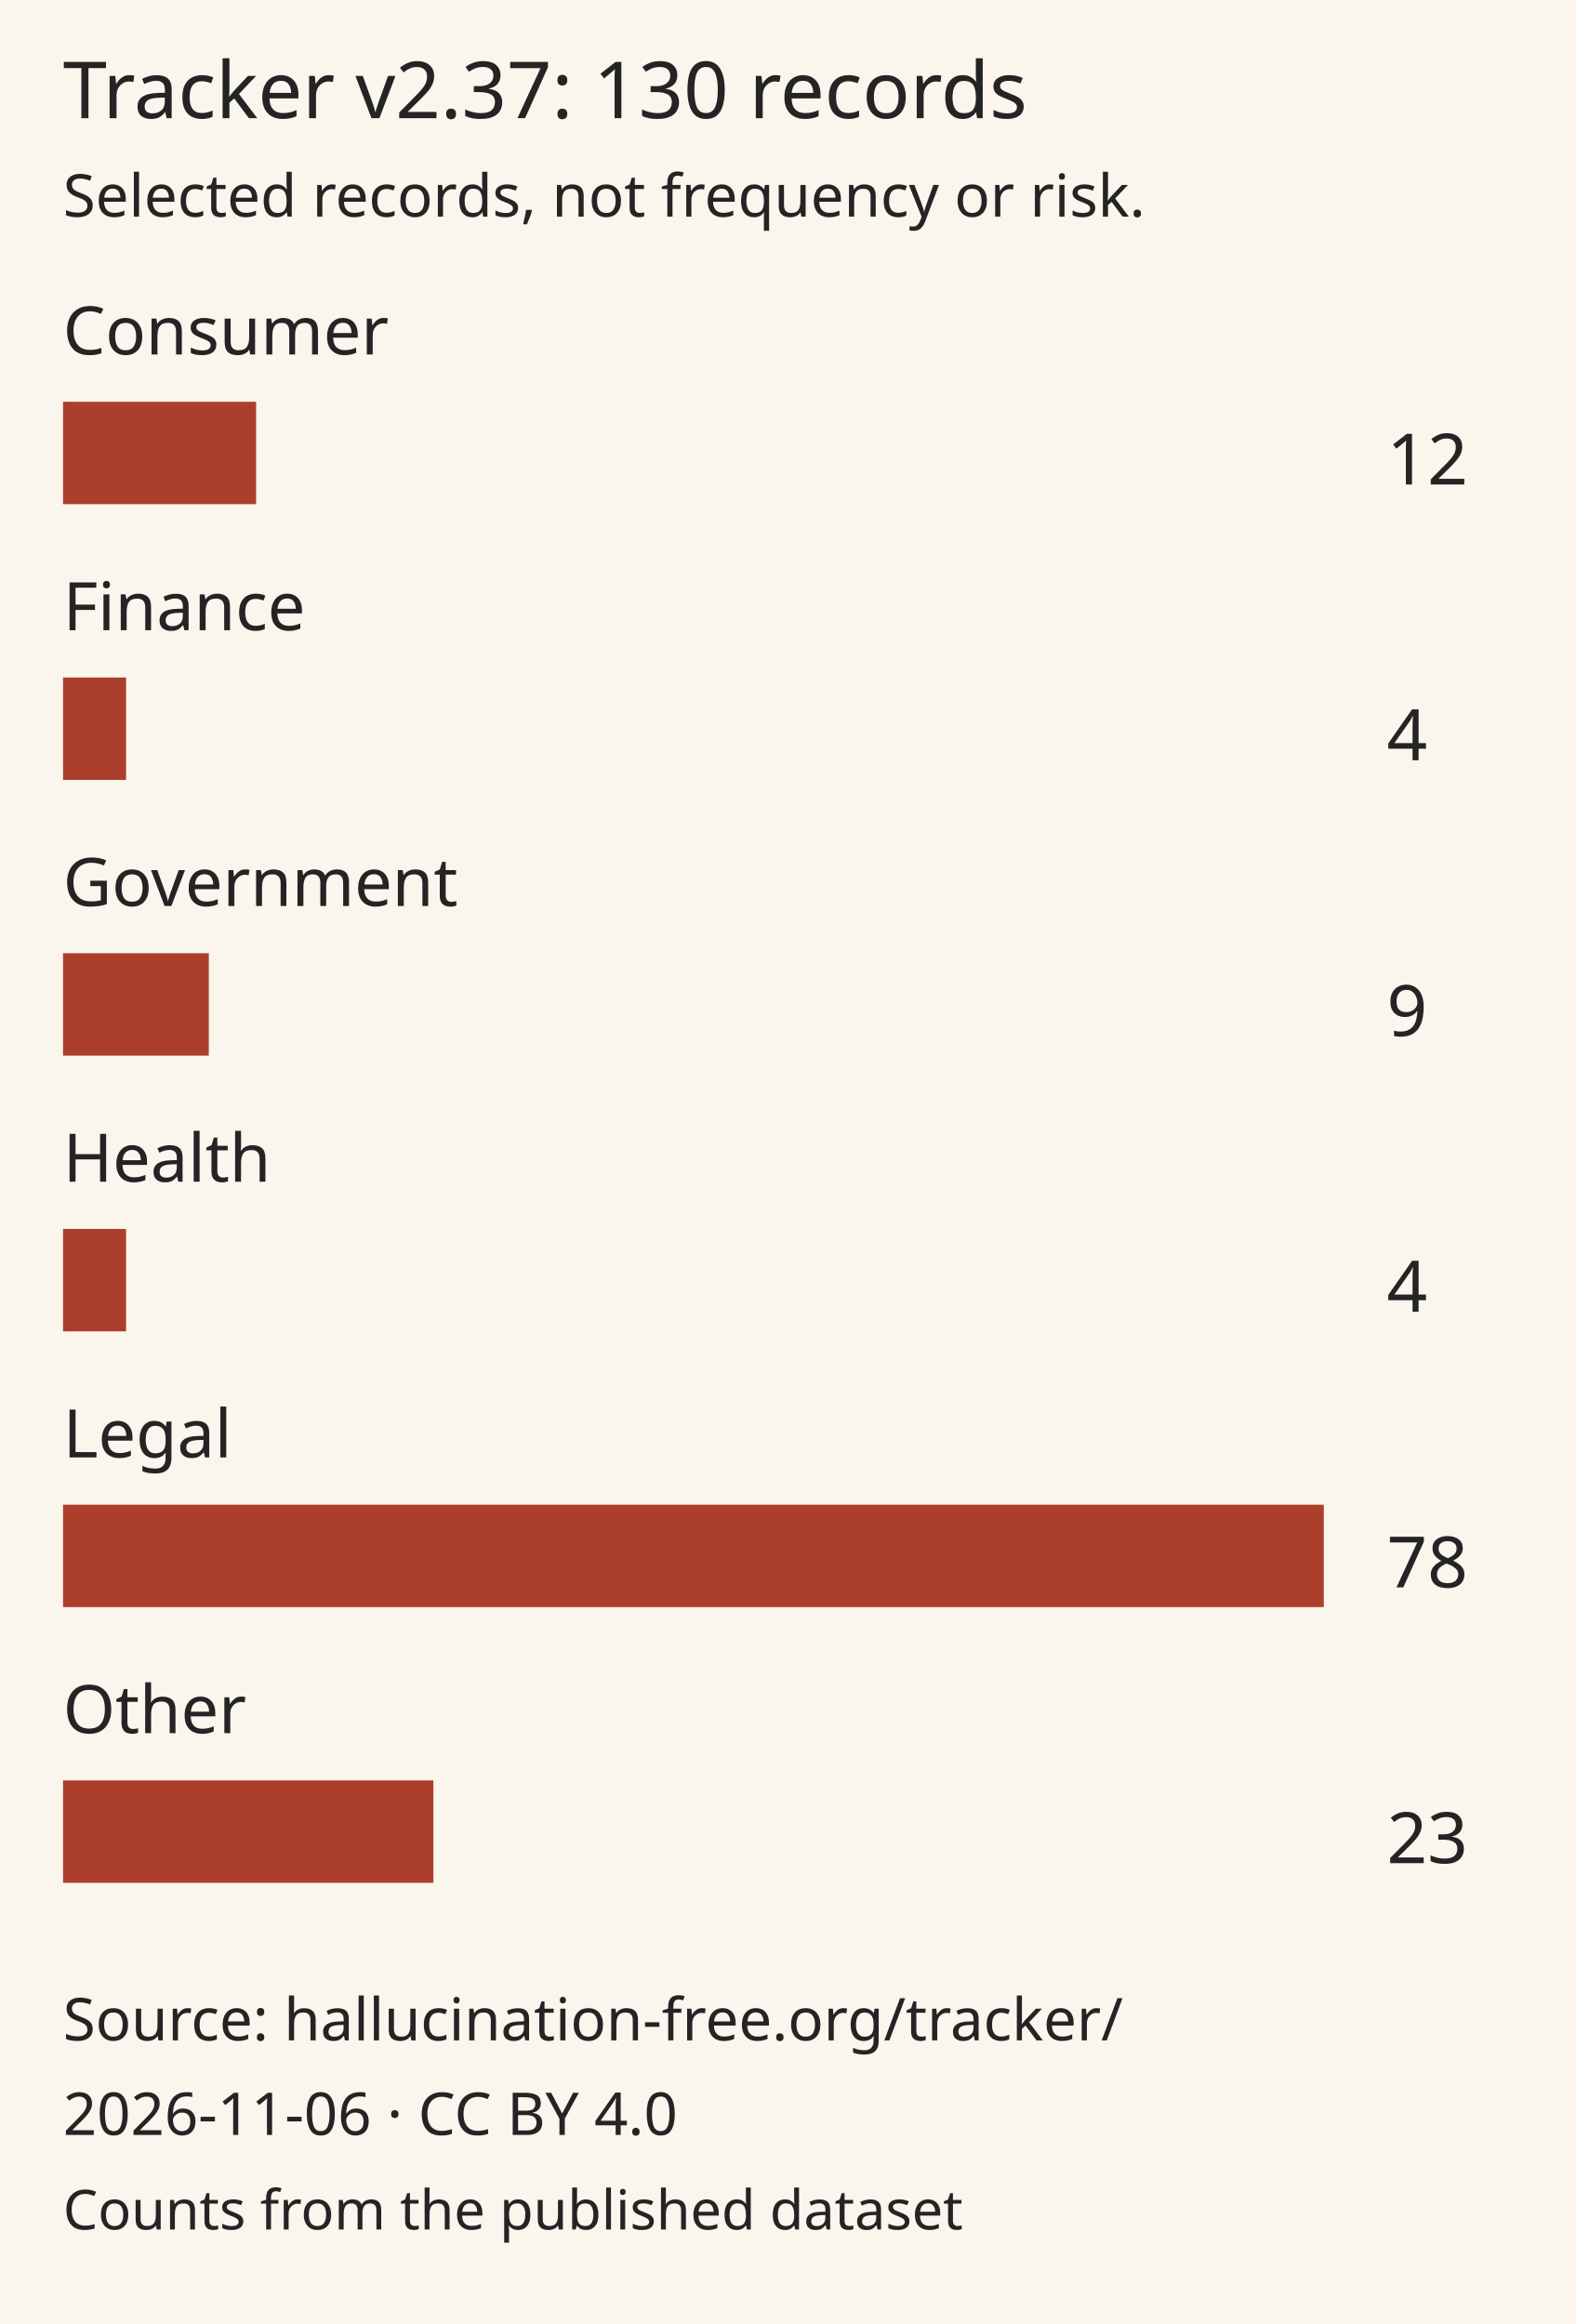
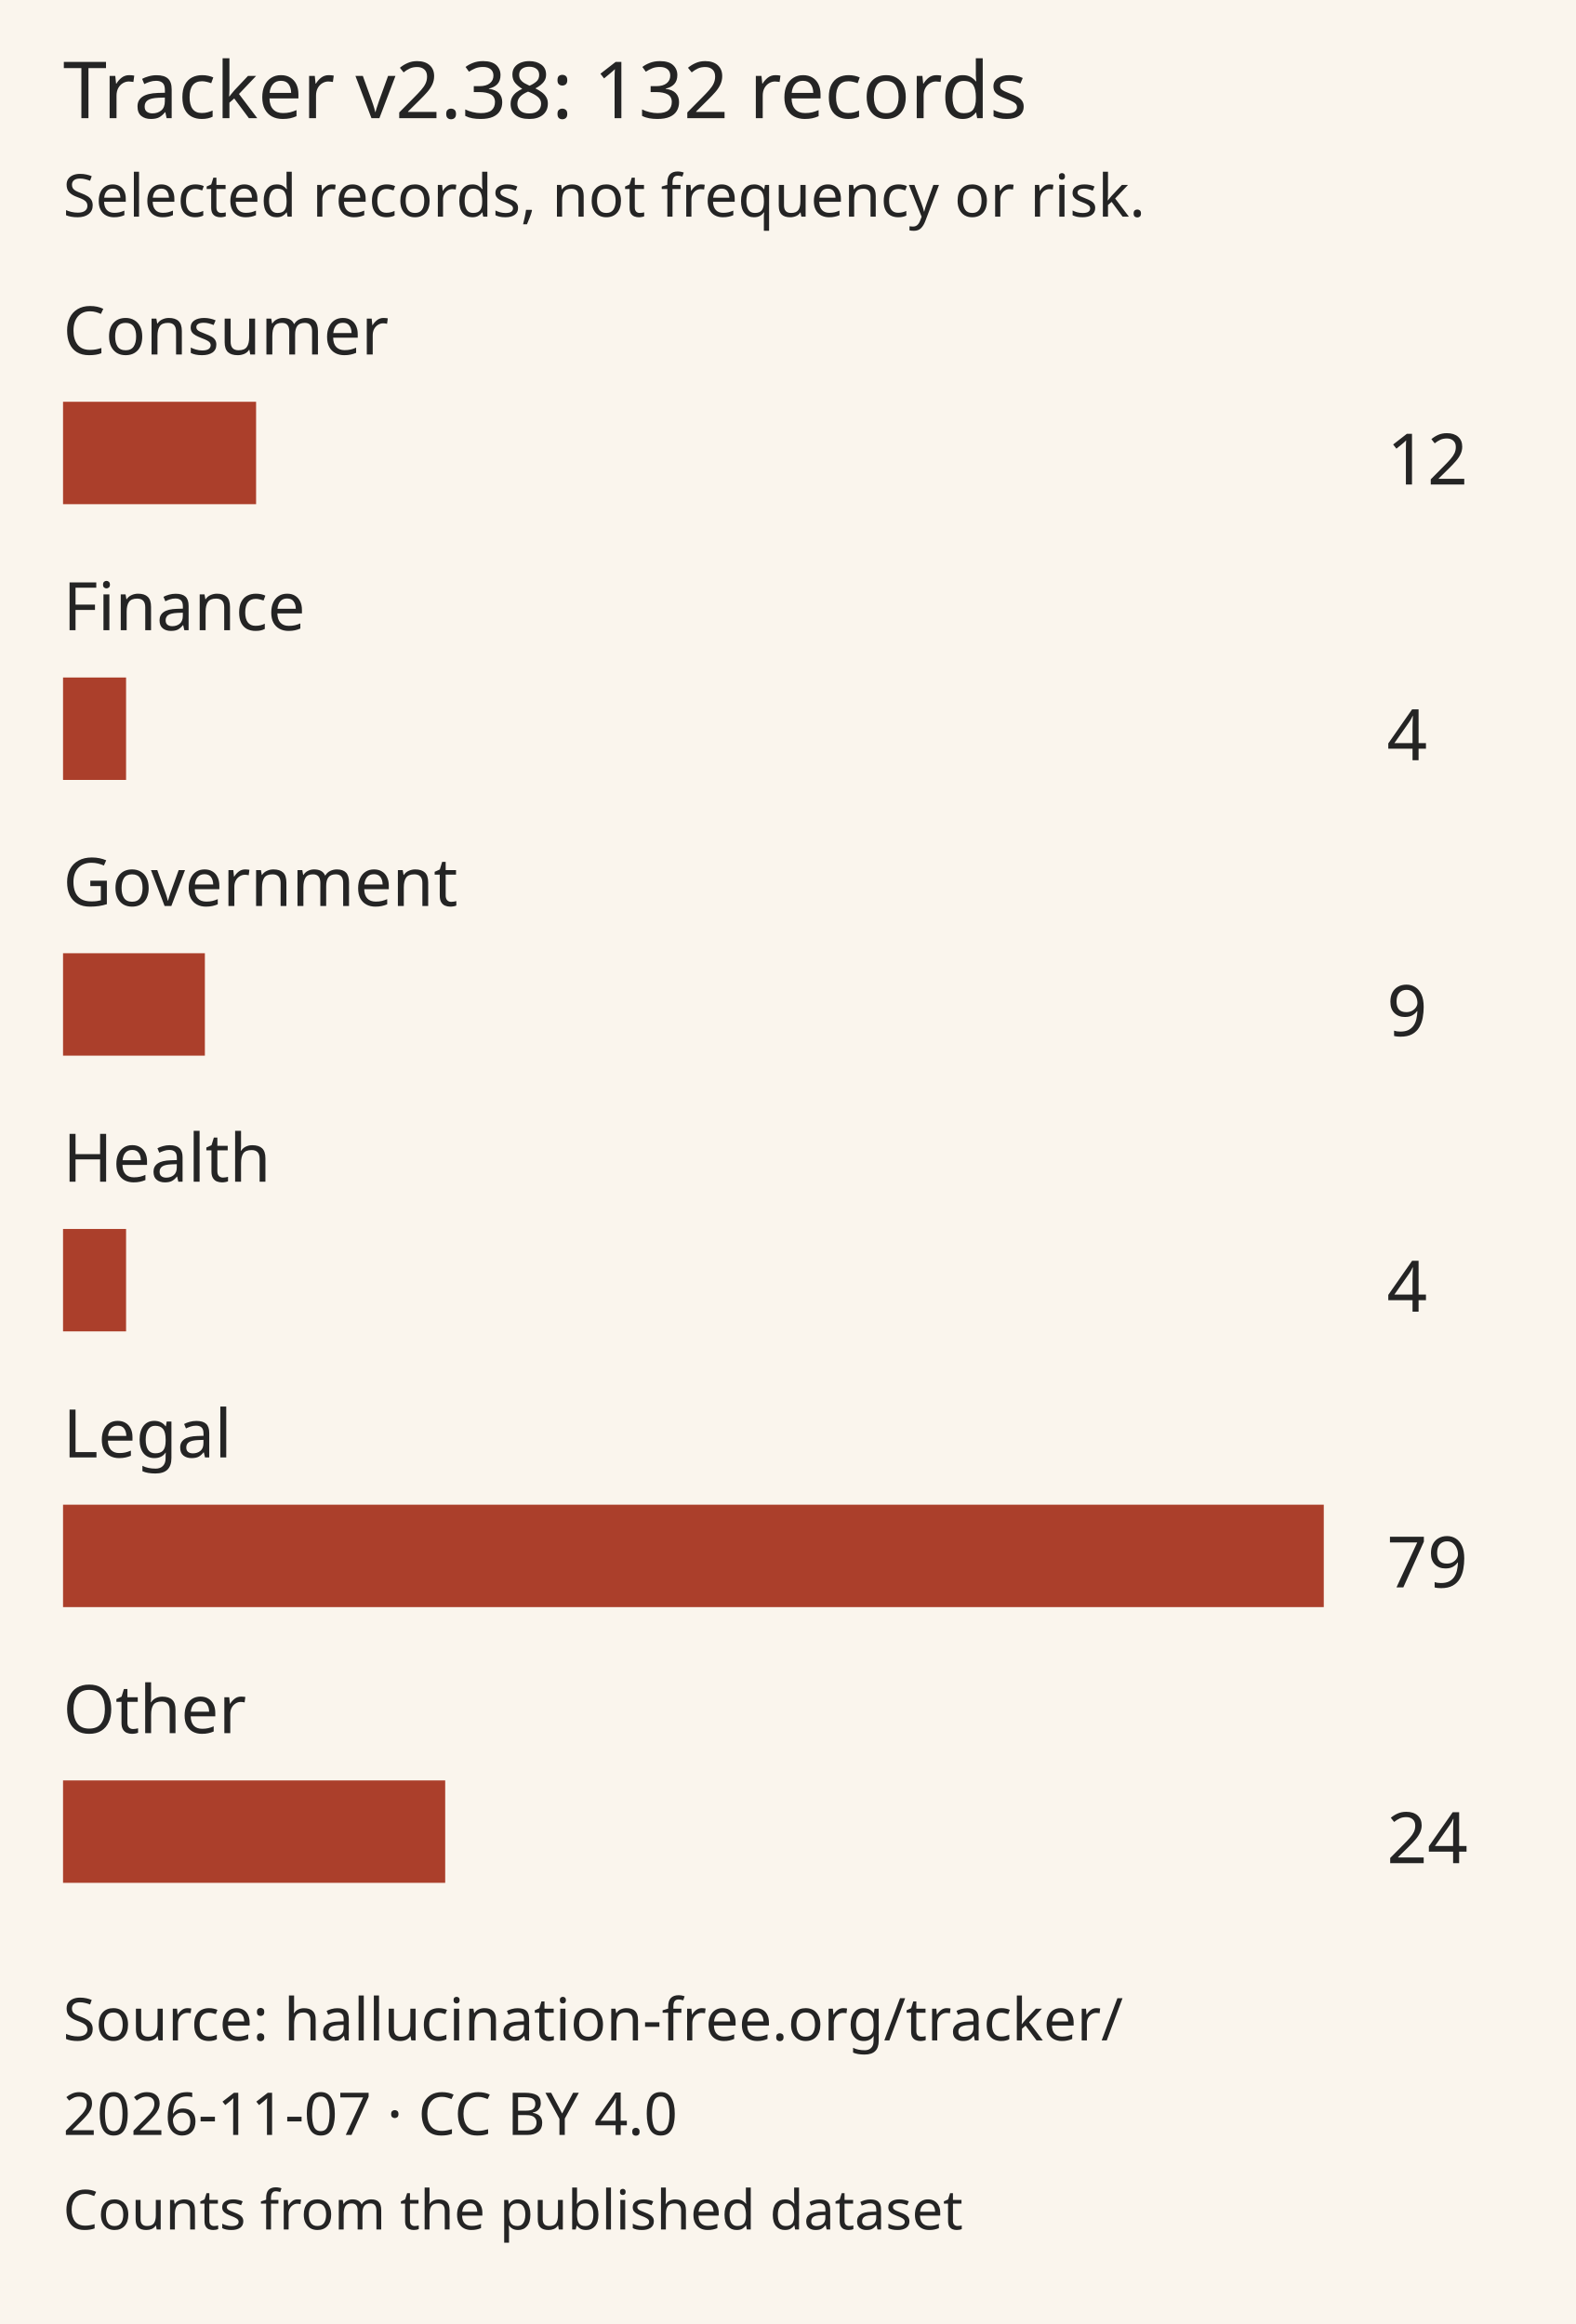
<svg xmlns="http://www.w3.org/2000/svg" viewBox="0 0 400 590">
  <rect width="400" height="590" fill="#faf5ed" />
  <g font-family="sans-serif" fill="#242424">
-     <text x="16" y="30" font-size="20">Tracker v2.37: 130 records</text>
+     <text x="16" y="30" font-size="20">Tracker v2.38: 132 records</text>
    <text x="16" y="55" font-size="15">Selected records, not frequency or risk.</text>
    <text x="16" y="90" font-size="17">Consumer</text>
    <rect x="16" y="102" width="49" height="26" fill="#ab3f2b" />
    <text x="352" y="123" font-size="18">12</text>
    <text x="16" y="160" font-size="17">Finance</text>
    <rect x="16" y="172" width="16" height="26" fill="#ab3f2b" />
    <text x="352" y="193" font-size="18">4</text>
    <text x="16" y="230" font-size="17">Government</text>
-     <rect x="16" y="242" width="37" height="26" fill="#ab3f2b" />
+     <rect x="16" y="242" width="36" height="26" fill="#ab3f2b" />
    <text x="352" y="263" font-size="18">9</text>
    <text x="16" y="300" font-size="17">Health</text>
    <rect x="16" y="312" width="16" height="26" fill="#ab3f2b" />
    <text x="352" y="333" font-size="18">4</text>
    <text x="16" y="370" font-size="17">Legal</text>
    <rect x="16" y="382" width="320" height="26" fill="#ab3f2b" />
-     <text x="352" y="403" font-size="18">78</text>
+     <text x="352" y="403" font-size="18">79</text>
    <text x="16" y="440" font-size="17">Other</text>
-     <rect x="16" y="452" width="94" height="26" fill="#ab3f2b" />
-     <text x="352" y="473" font-size="18">23</text>
+     <rect x="16" y="452" width="97" height="26" fill="#ab3f2b" />
+     <text x="352" y="473" font-size="18">24</text>
    <text x="16" y="518" font-size="15">Source: hallucination-free.org/tracker/</text>
-     <text x="16" y="542" font-size="15">2026-11-06 · CC BY 4.0</text>
+     <text x="16" y="542" font-size="15">2026-11-07 · CC BY 4.0</text>
    <text x="16" y="566" font-size="14">Counts from the published dataset</text>
  </g>
</svg>
